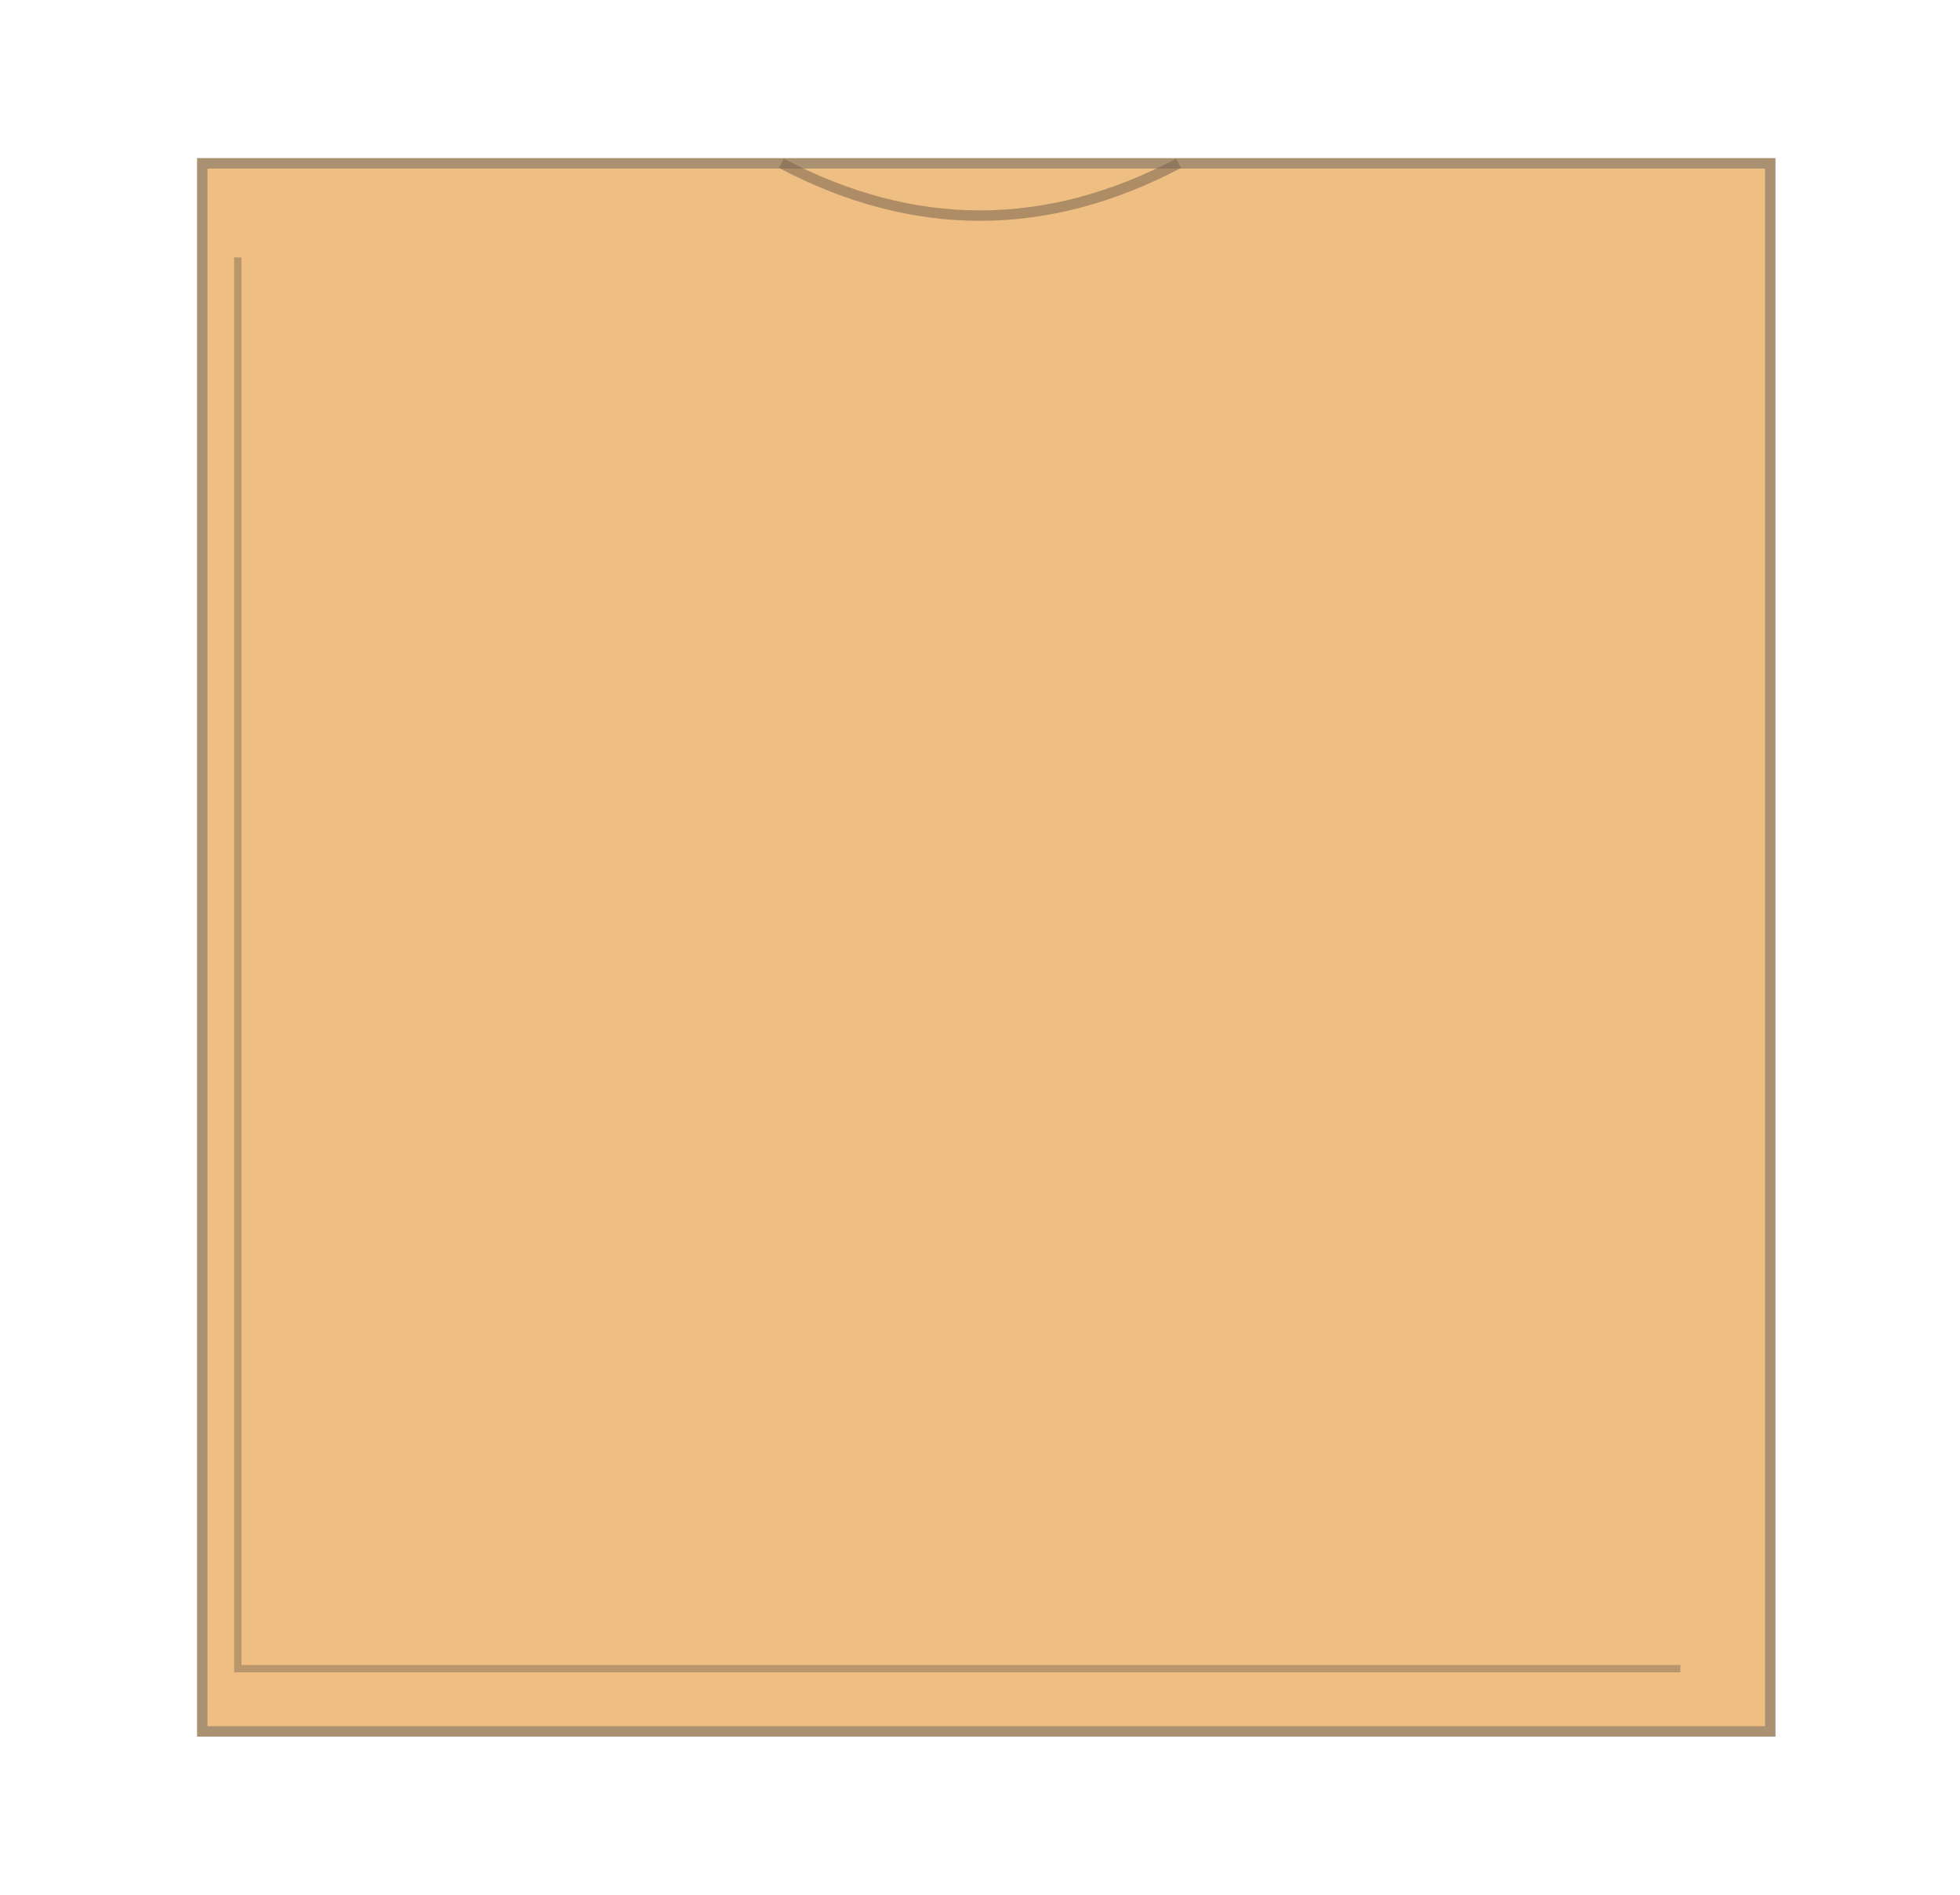
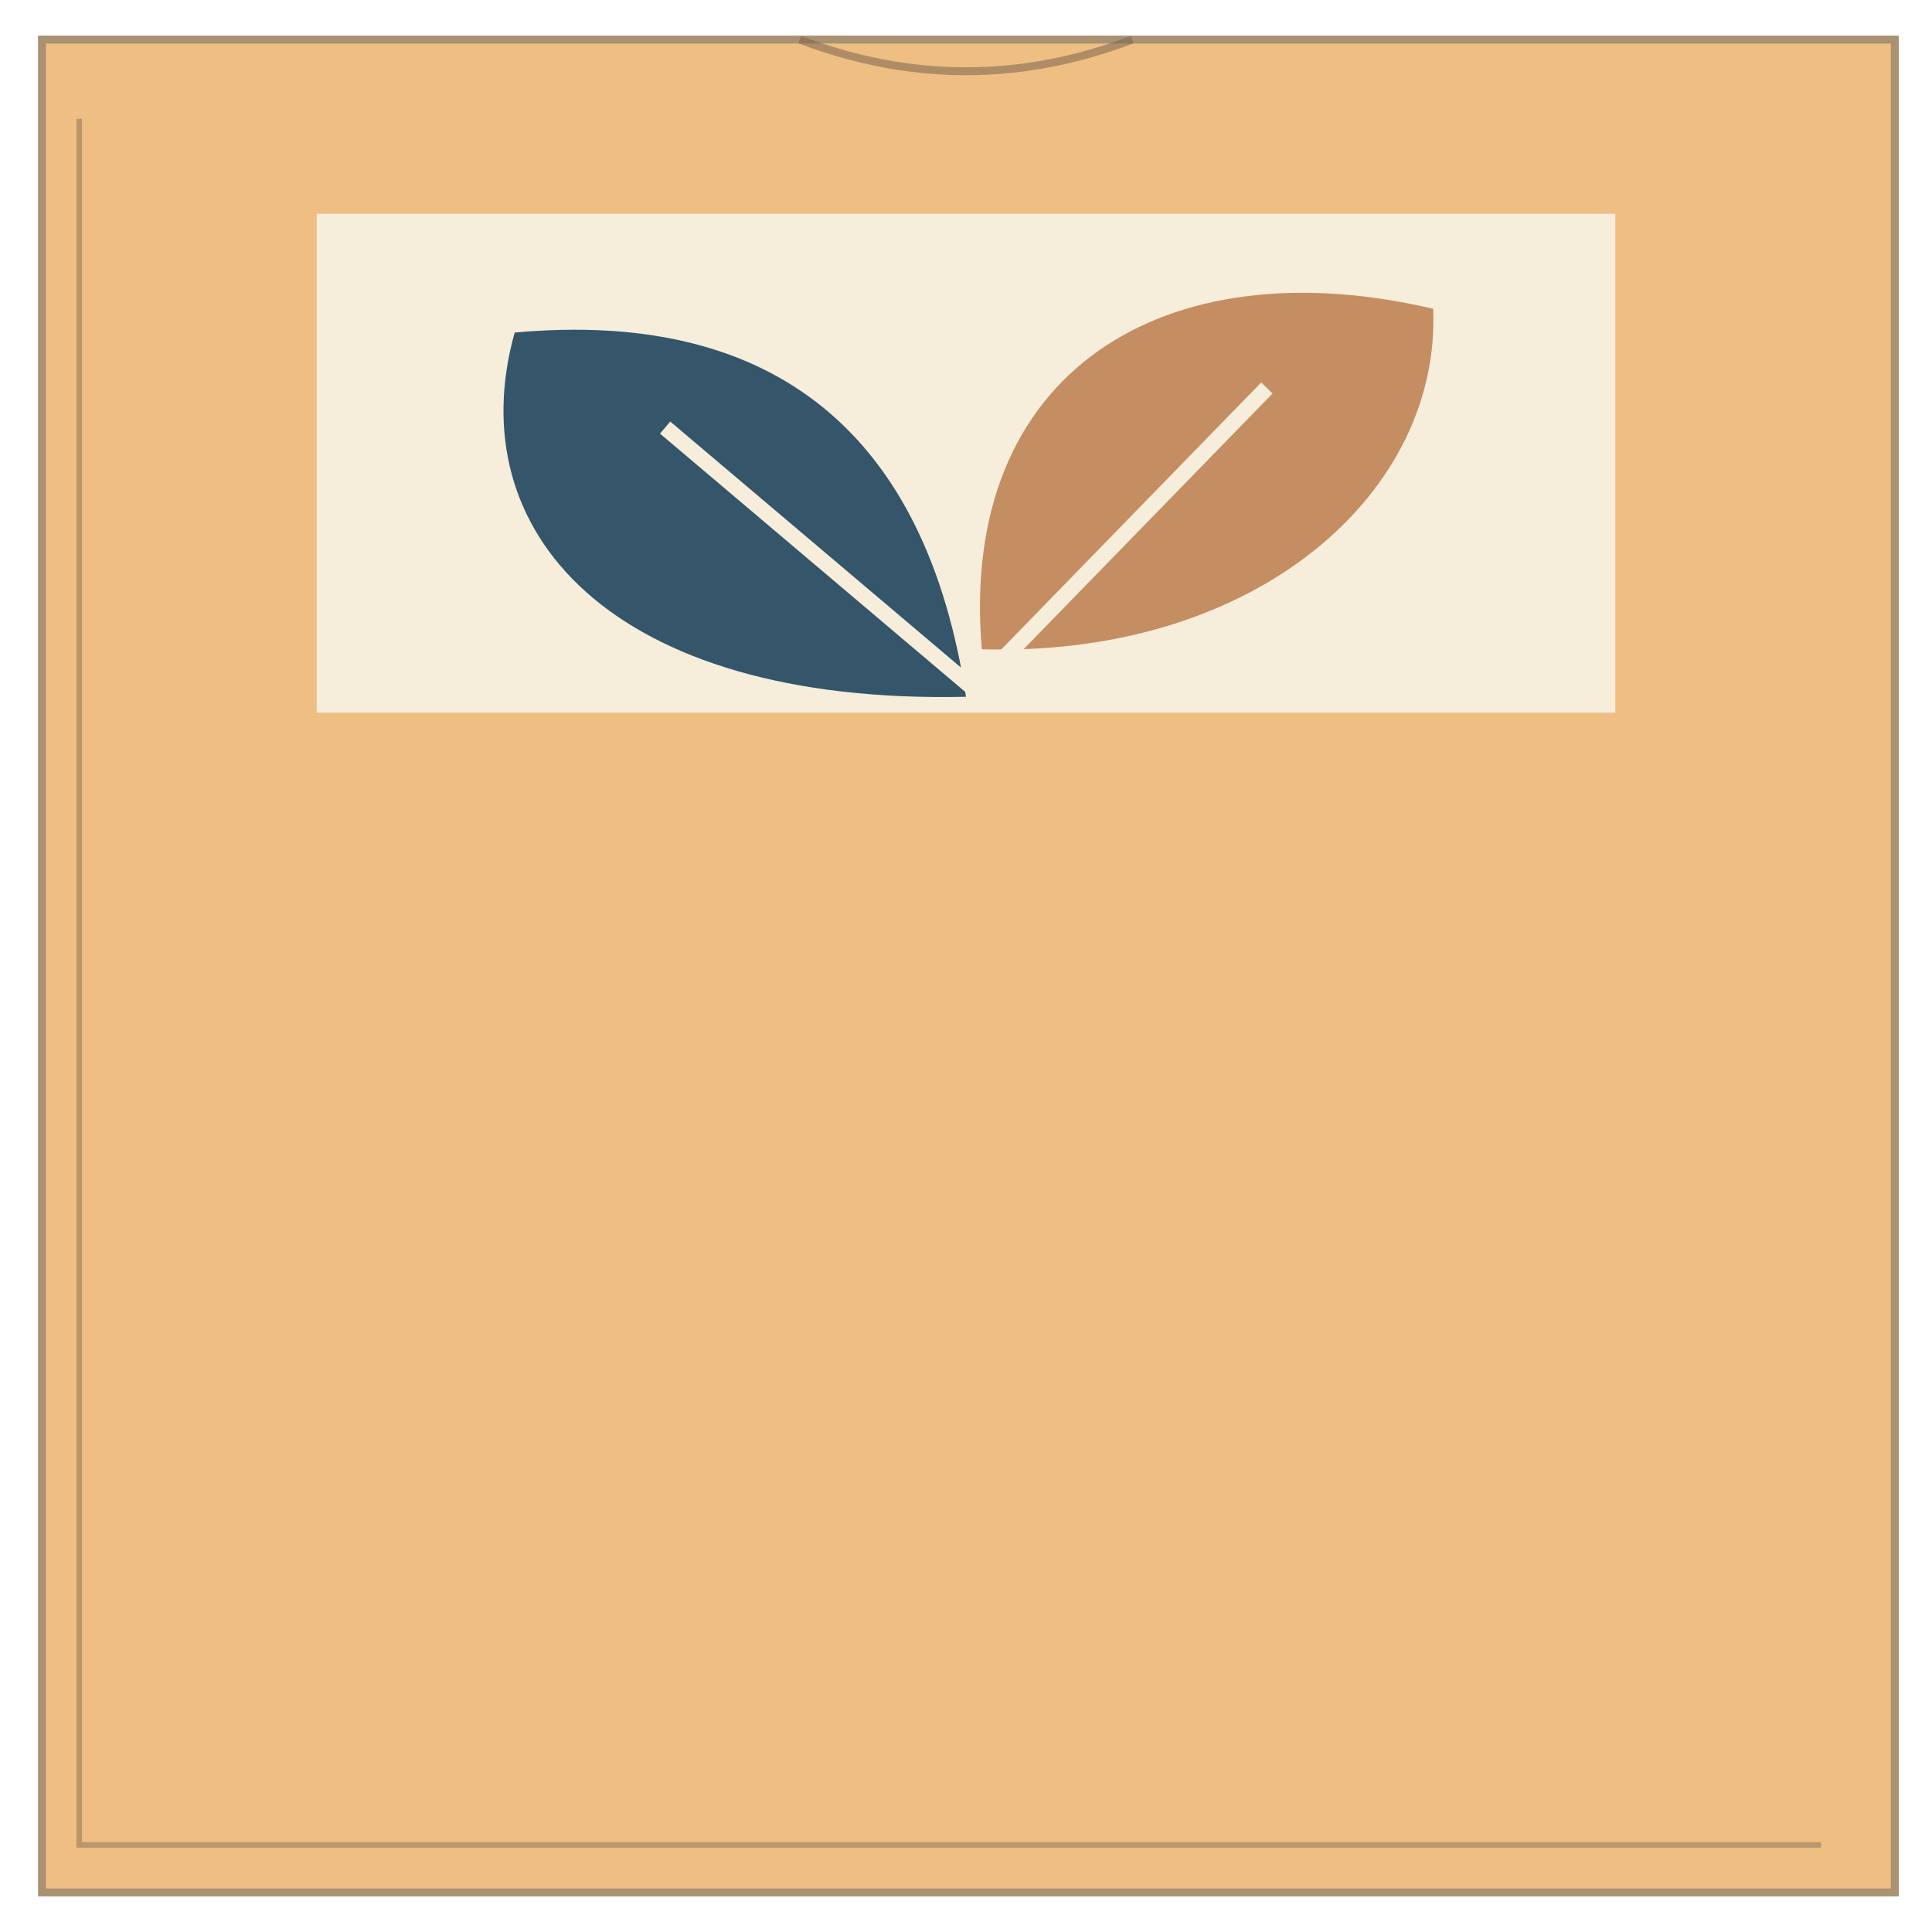
- <svg xmlns="http://www.w3.org/2000/svg" viewBox="60 92 120 116" preserveAspectRatio="xMidYMid meet" opacity="1" aria-hidden="true" focusable="false">
-   <g data-theme-part="record" transform="translate(0 48) translate(120 150) scale(0.64 0.64) translate(-120 -150)">
-     <g data-visual-axis="pressing" data-visual-value="2">
-       <circle cx="120" cy="75" r="74" fill="#242629" stroke="#111618" stroke-width="1.5" data-theme-record="disc" />
-       <circle cx="120" cy="75" r="52" fill="none" stroke="#515251" stroke-width=".6" />
-       <circle cx="120" cy="75" r="57" fill="none" stroke="#515251" stroke-width=".6" />
-       <circle cx="120" cy="75" r="62" fill="none" stroke="#515251" stroke-width=".6" />
-       <circle cx="120" cy="75" r="67" fill="none" stroke="#515251" stroke-width=".6" />
-       <circle cx="120" cy="75" r="72" fill="none" stroke="#515251" stroke-width=".6" />
+ <svg xmlns="http://www.w3.org/2000/svg" viewBox="59 59 122 122" preserveAspectRatio="xMidYMid meet" opacity="1" aria-hidden="true" focusable="false" data-variant-artwork="0" data-variant-orientation="6" data-variant-palette="0" data-variant-pressing="2" data-variant-seam="0" data-variant-silhouette="2" data-theme-variant="artwork:0|orientation:6|palette:0|pressing:2|seam:0|silhouette:2">
+   <g data-theme-part="record" transform="translate(0 0) translate(120 120) scale(0.5 0.5) translate(-120 -120)">
+     <rect x="12" y="12" width="216" height="216" fill="#e4dac4" />
+     <g data-theme-swap-detail="disc" data-visual-axis="pressing" data-visual-value="2">
+       <circle cx="120" cy="120" r="98" fill="#232425" stroke="#24282a" stroke-width="1.5" data-theme-record="disc" />
+       <circle cx="120" cy="120" r="91" fill="none" stroke="#66635d" stroke-width=".65" />
+       <circle cx="120" cy="120" r="86" fill="none" stroke="#66635d" stroke-width=".65" />
+       <circle cx="120" cy="120" r="81" fill="none" stroke="#66635d" stroke-width=".65" />
+       <circle cx="120" cy="120" r="76" fill="none" stroke="#66635d" stroke-width=".65" />
+       <circle cx="120" cy="120" r="67" fill="none" stroke="#66635d" stroke-width=".65" />
+       <circle cx="120" cy="120" r="62" fill="none" stroke="#66635d" stroke-width=".65" />
+       <circle cx="120" cy="120" r="57" fill="none" stroke="#66635d" stroke-width=".65" />
+       <circle cx="120" cy="120" r="48" fill="none" stroke="#66635d" stroke-width=".65" />
+       <circle cx="120" cy="120" r="43" fill="none" stroke="#66635d" stroke-width=".65" />
+       <circle cx="120" cy="120" r="33" fill="#34556a" />
+       <circle cx="120" cy="120" r="3" fill="#191c1d" data-theme-spindle="true" />
+       <circle cx="120" cy="120" r="7" fill="none" stroke="#f5edda" stroke-width=".6" />
    </g>
-     <g data-visual-axis="palette" data-visual-value="0">
-       <circle cx="120" cy="75" r="44" fill="#efbe83" />
-       <circle cx="120" cy="75" r="2.7" fill="#161c1d" />
-       <circle cx="120" cy="75" r="7" fill="none" stroke="#655a4c" stroke-width=".5" opacity=".55" />
+     <path d="M12 12H108 Q108 21 120 21 Q132 21 132 12H228V228H12Z" fill="#faf5e9" stroke="#b7a991" stroke-width="1" data-theme-material="paper" />
+     <path d="M17 17V223H222" fill="none" stroke="#ded3bd" stroke-width=".7" />
+     <path d="M20 28H23V216H20Z" fill="#34556a" />
+     <path d="M30 217H210" fill="none" stroke="#34556a" stroke-width=".7" />
+   </g>
+   <g data-theme-part="sleeve" transform="translate(0 0) translate(120 120) scale(0.5 0.5) translate(-120 -120)">
+     <g data-visual-axis="silhouette" data-visual-value="2">
+       <g data-visual-axis="palette" data-visual-value="0">
+         <rect x="3.3" y="3" width="234" height="234" fill="#efbe83" stroke="#aa9172" stroke-width="1" />
+       </g>
    </g>
-     <g data-visual-axis="artwork" data-visual-value="0">
-       <g data-visual-axis="orientation" data-visual-value="6" transform="rotate(3 120 98)">
-         <path d="M110 91H130" fill="none" stroke="#5b5550" stroke-width="1" />
-         <path d="M112 95H128" fill="none" stroke="#5b5550" stroke-width="1" />
+     <g data-visual-axis="seam" data-visual-value="0">
+       <path d="M8 13V231H228" fill="none" stroke="#79654f" stroke-width=".7" opacity=".45" />
+       <path d="M99 3Q120 11 141 3" fill="none" stroke="#79654f" stroke-width="1" opacity=".55" />
+       <g data-visual-axis="artwork" data-visual-value="1">
+         <rect x="38" y="25" width="164" height="63" fill="#f6edda" />
+         <path d="M120 86C75 87 56 65 63 40C96 37 115 53 120 86Z" fill="#34556a" />
+         <path d="M122 80C119 45 145 29 179 37C180 60 157 81 122 80Z" fill="#c58d62" />
+         <path d="M82 52L121 85L158 47" fill="none" stroke="#f6edda" stroke-width="2" />
      </g>
    </g>
  </g>
-   <g data-theme-part="sleeve" transform="translate(0 -25.6) translate(120 150) scale(0.64 0.64) translate(-120 -150)">
-     <g data-visual-axis="silhouette" data-visual-value="2">
-       <rect x="45.6" y="115" width="150" height="150" fill="#efbe83" stroke="#aa9172" stroke-width="1" />
-     </g>
-     <g data-visual-axis="seam" data-visual-value="0">
-       <path d="M49 124V259H187" fill="none" stroke="#79654f" stroke-width=".7" opacity=".45" />
-       <path d="M101 115Q120 125 139 115" fill="none" stroke="#79654f" stroke-width="1" opacity=".55" />
-     </g>
-   </g>
-   <rect x="79" y="132" width="82" height="39" fill="none" data-theme-content-area="content" />
+   <rect x="78" y="106" width="84" height="38" fill="none" data-theme-content-area="content" />
</svg>
